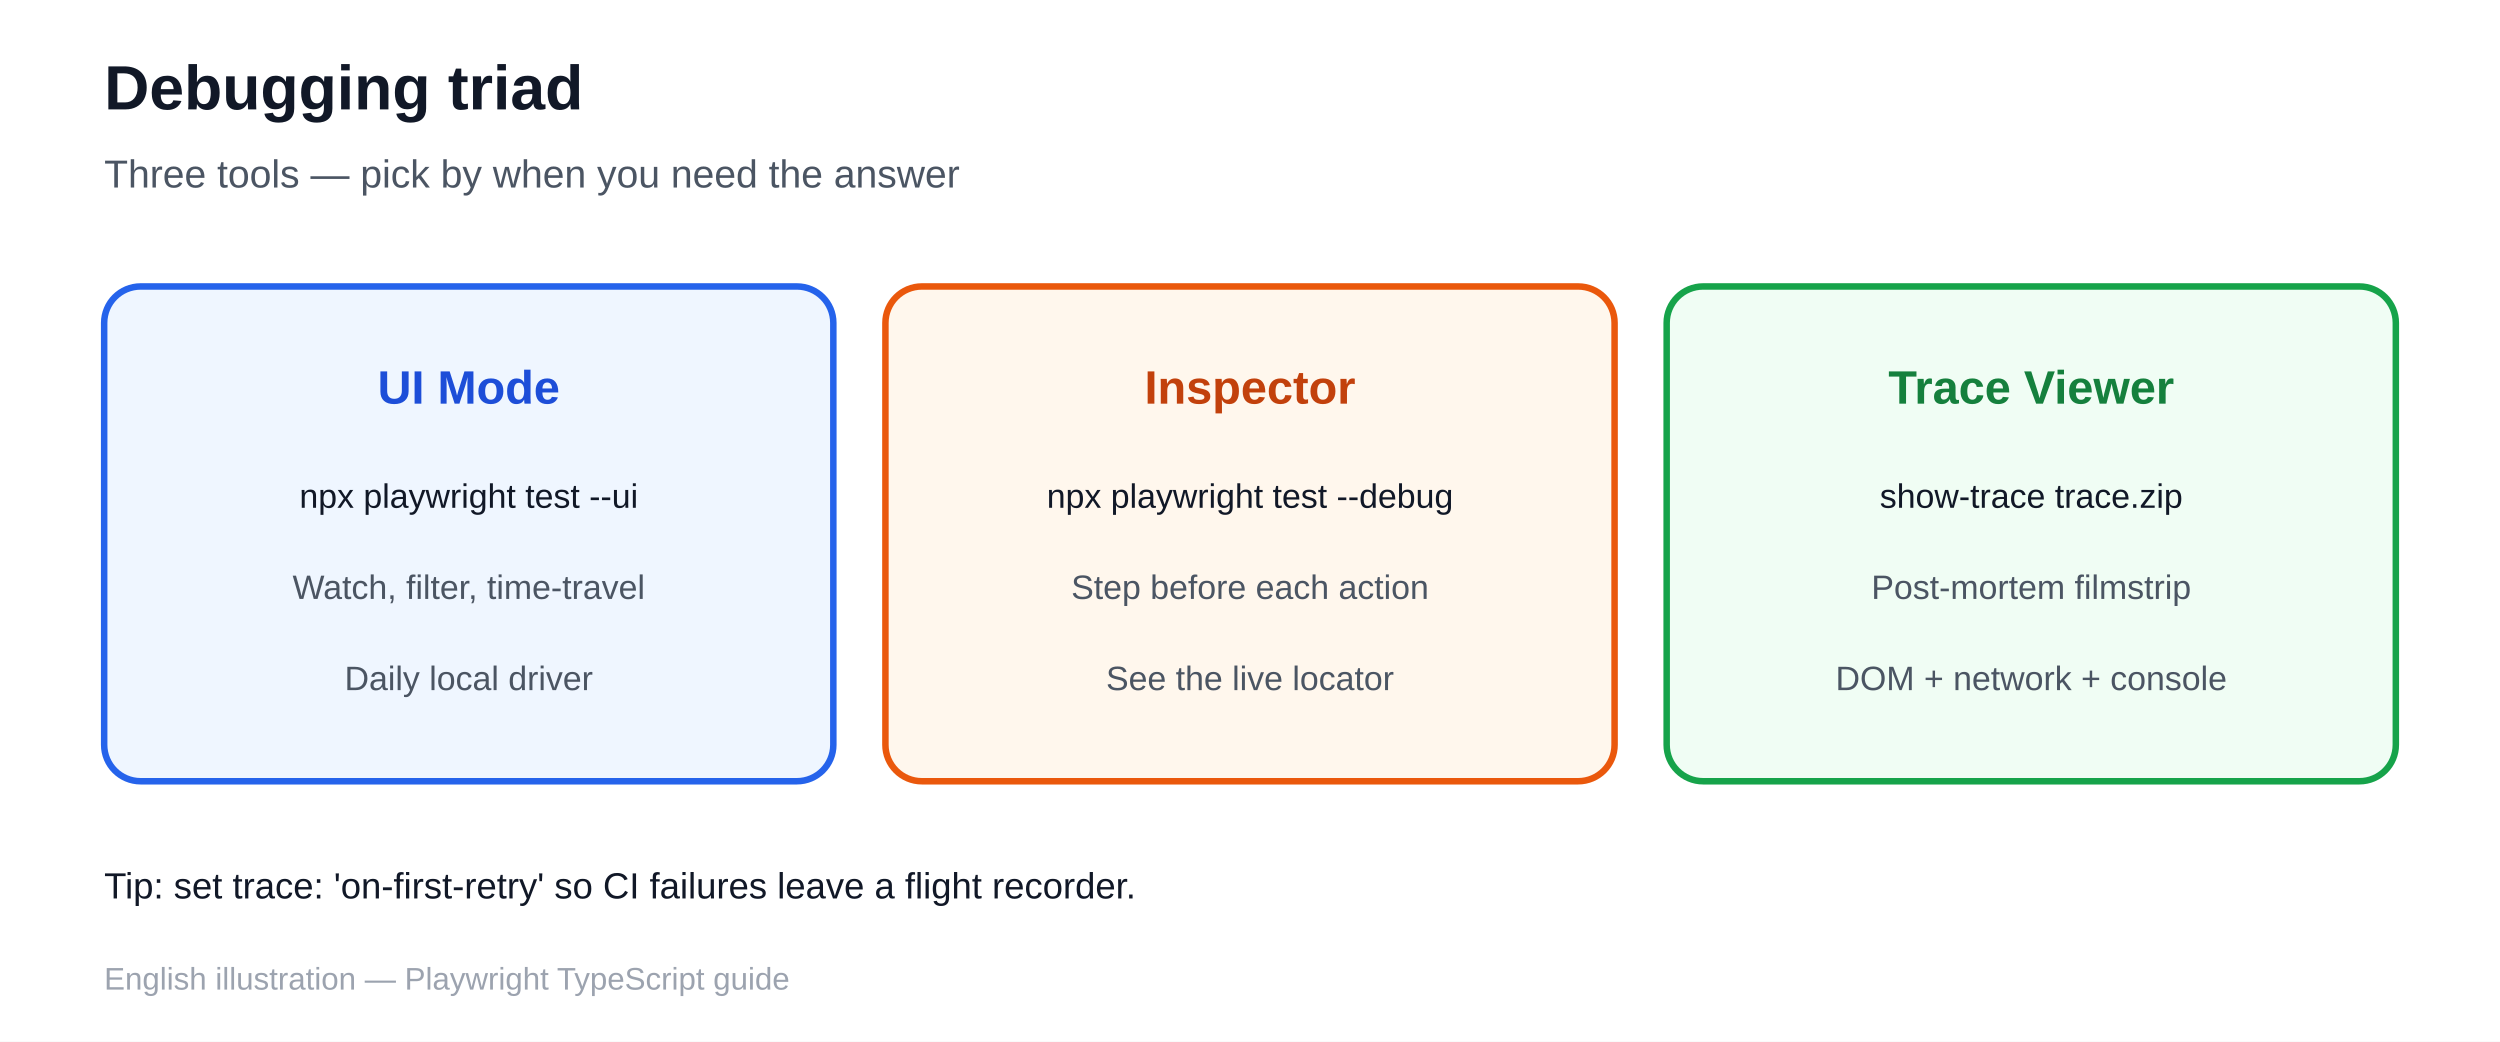
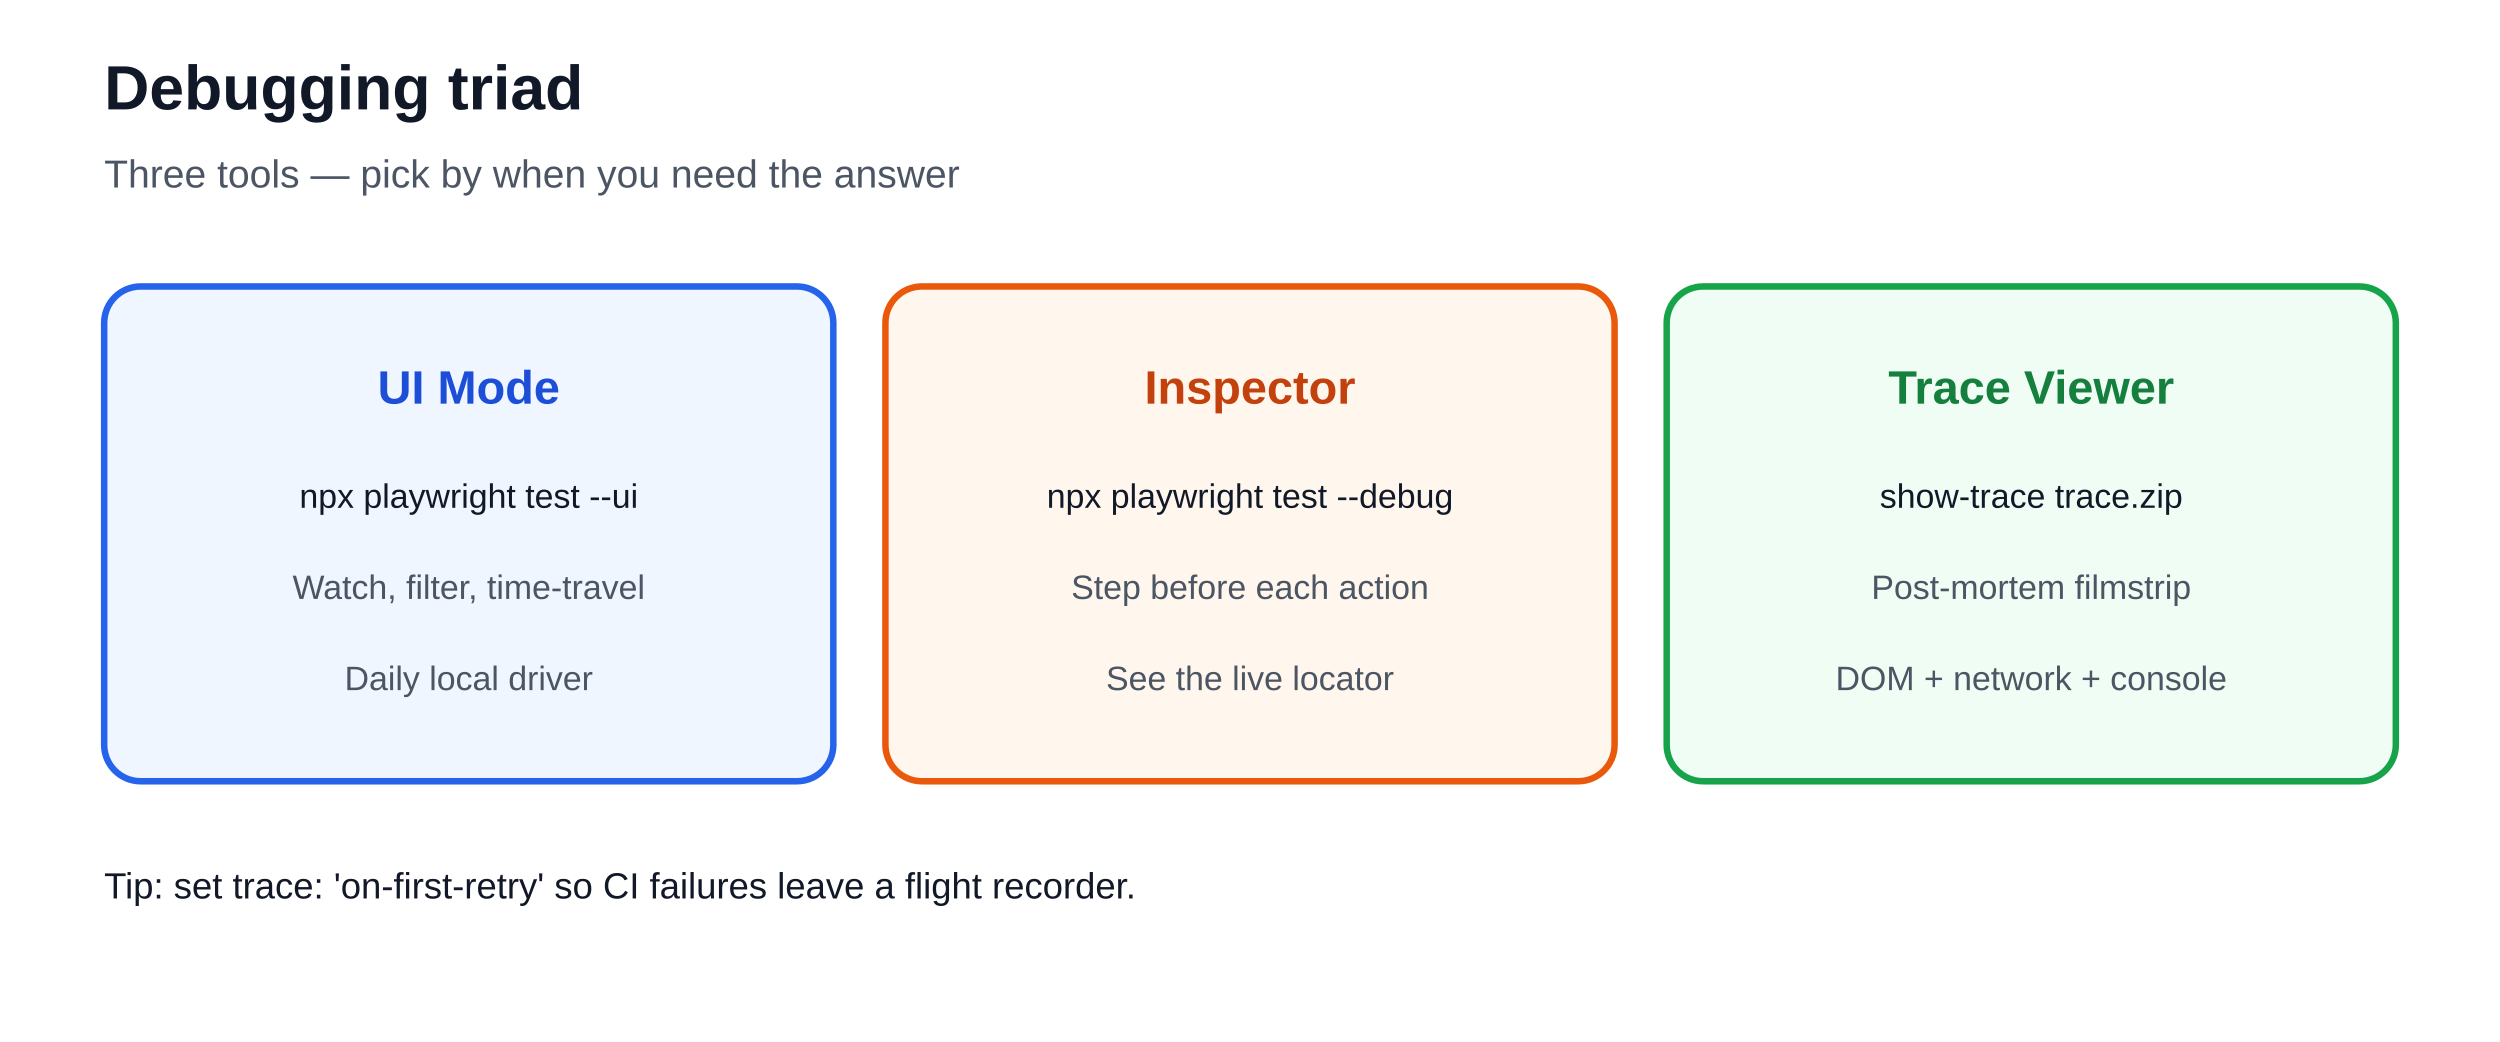
<svg xmlns="http://www.w3.org/2000/svg" width="960" height="400" viewBox="0 0 960 400" role="img" aria-label="Playwright debugging triad UI Inspector Trace">
  <rect width="960" height="400" fill="#ffffff" />
  <text x="40" y="42" fill="#111827" font-family="Segoe UI, Arial, sans-serif" font-size="24" font-weight="700">Debugging triad</text>
  <text x="40" y="72" fill="#4b5563" font-family="Segoe UI, Arial, sans-serif" font-size="15">Three tools — pick by when you need the answer</text>
  <rect x="40" y="110" width="280" height="190" rx="14" fill="#eff6ff" stroke="#2563eb" stroke-width="2.5" />
  <text x="180" y="155" text-anchor="middle" fill="#1d4ed8" font-family="Segoe UI, Arial, sans-serif" font-size="18" font-weight="700">UI Mode</text>
  <text x="180" y="195" text-anchor="middle" fill="#111827" font-family="Segoe UI, Arial, sans-serif" font-size="13">npx playwright test --ui</text>
  <text x="180" y="230" text-anchor="middle" fill="#4b5563" font-family="Segoe UI, Arial, sans-serif" font-size="13">Watch, filter, time-travel</text>
  <text x="180" y="265" text-anchor="middle" fill="#4b5563" font-family="Segoe UI, Arial, sans-serif" font-size="13">Daily local driver</text>
  <rect x="340" y="110" width="280" height="190" rx="14" fill="#fff7ed" stroke="#ea580c" stroke-width="2.5" />
  <text x="480" y="155" text-anchor="middle" fill="#c2410c" font-family="Segoe UI, Arial, sans-serif" font-size="18" font-weight="700">Inspector</text>
  <text x="480" y="195" text-anchor="middle" fill="#111827" font-family="Segoe UI, Arial, sans-serif" font-size="13">npx playwright test --debug</text>
  <text x="480" y="230" text-anchor="middle" fill="#4b5563" font-family="Segoe UI, Arial, sans-serif" font-size="13">Step before each action</text>
  <text x="480" y="265" text-anchor="middle" fill="#4b5563" font-family="Segoe UI, Arial, sans-serif" font-size="13">See the live locator</text>
  <rect x="640" y="110" width="280" height="190" rx="14" fill="#f0fdf4" stroke="#16a34a" stroke-width="2.5" />
  <text x="780" y="155" text-anchor="middle" fill="#15803d" font-family="Segoe UI, Arial, sans-serif" font-size="18" font-weight="700">Trace Viewer</text>
  <text x="780" y="195" text-anchor="middle" fill="#111827" font-family="Segoe UI, Arial, sans-serif" font-size="13">show-trace trace.zip</text>
  <text x="780" y="230" text-anchor="middle" fill="#4b5563" font-family="Segoe UI, Arial, sans-serif" font-size="13">Post-mortem filmstrip</text>
  <text x="780" y="265" text-anchor="middle" fill="#4b5563" font-family="Segoe UI, Arial, sans-serif" font-size="13">DOM + network + console</text>
  <text x="40" y="345" fill="#111827" font-family="Segoe UI, Arial, sans-serif" font-size="14">Tip: set trace: 'on-first-retry' so CI failures leave a flight recorder.</text>
-   <text x="40" y="380" fill="#9ca3af" font-family="Segoe UI, Arial, sans-serif" font-size="12">English illustration — Playwright TypeScript guide</text>
</svg>
